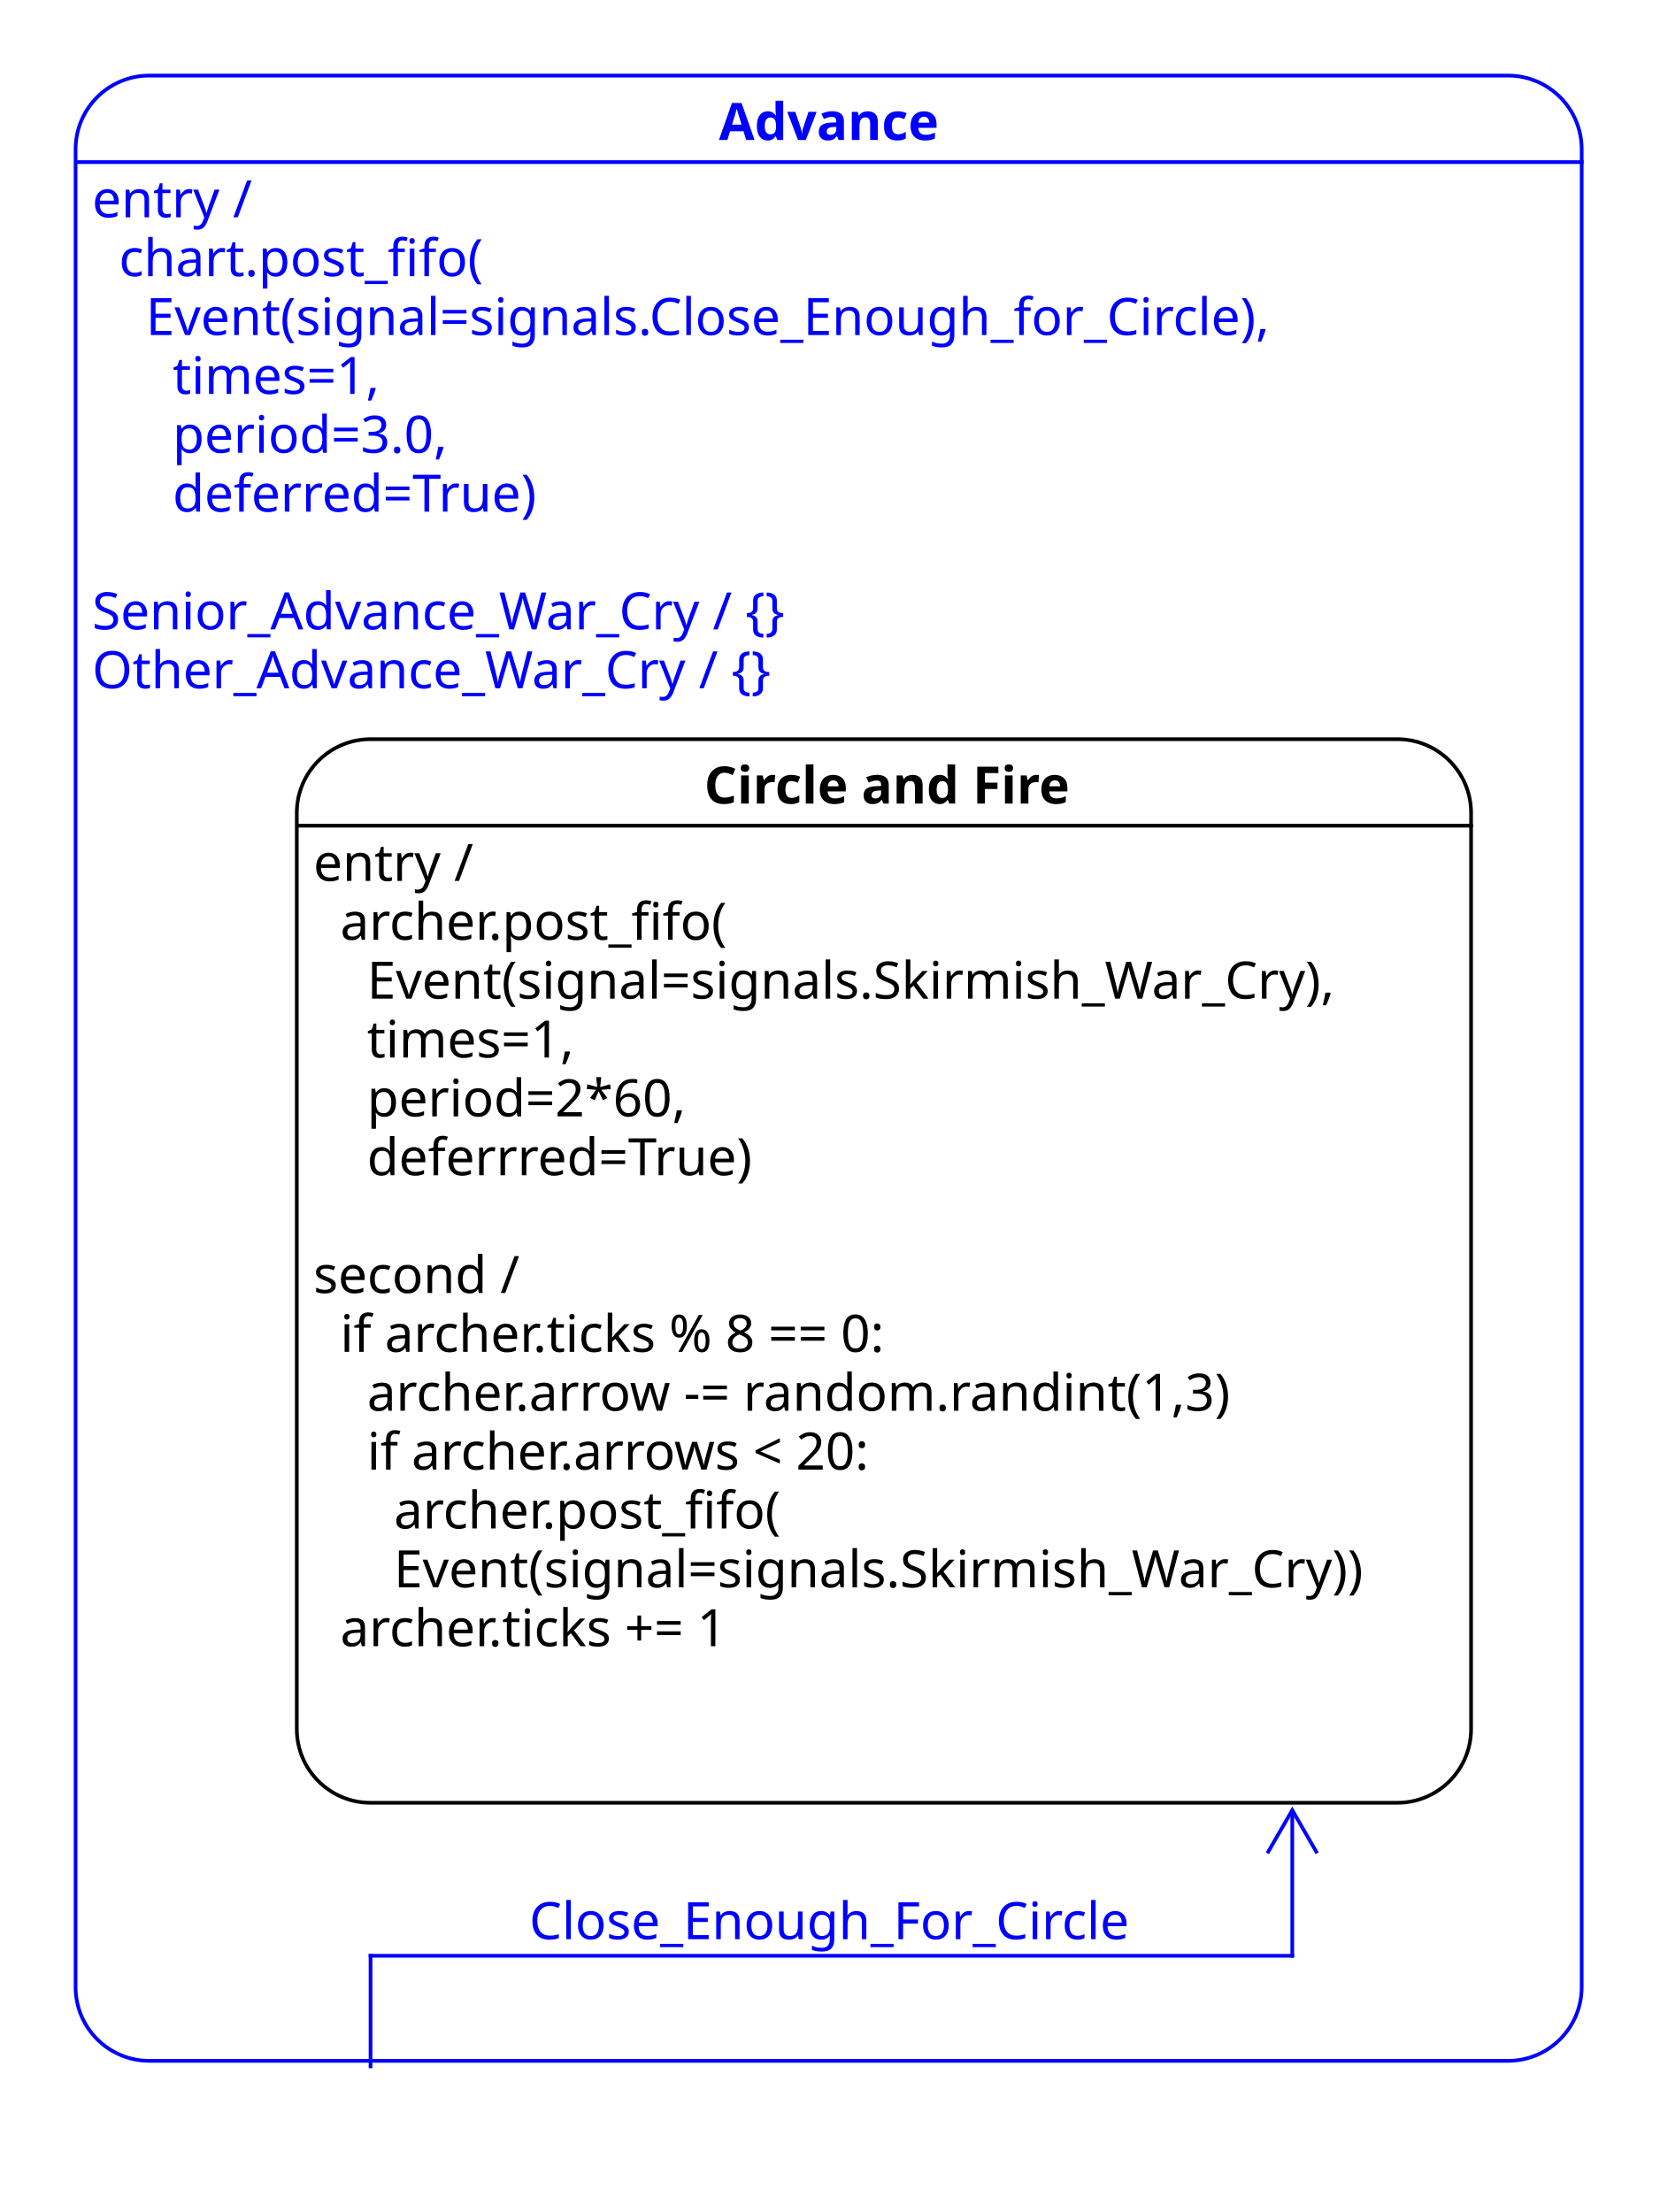
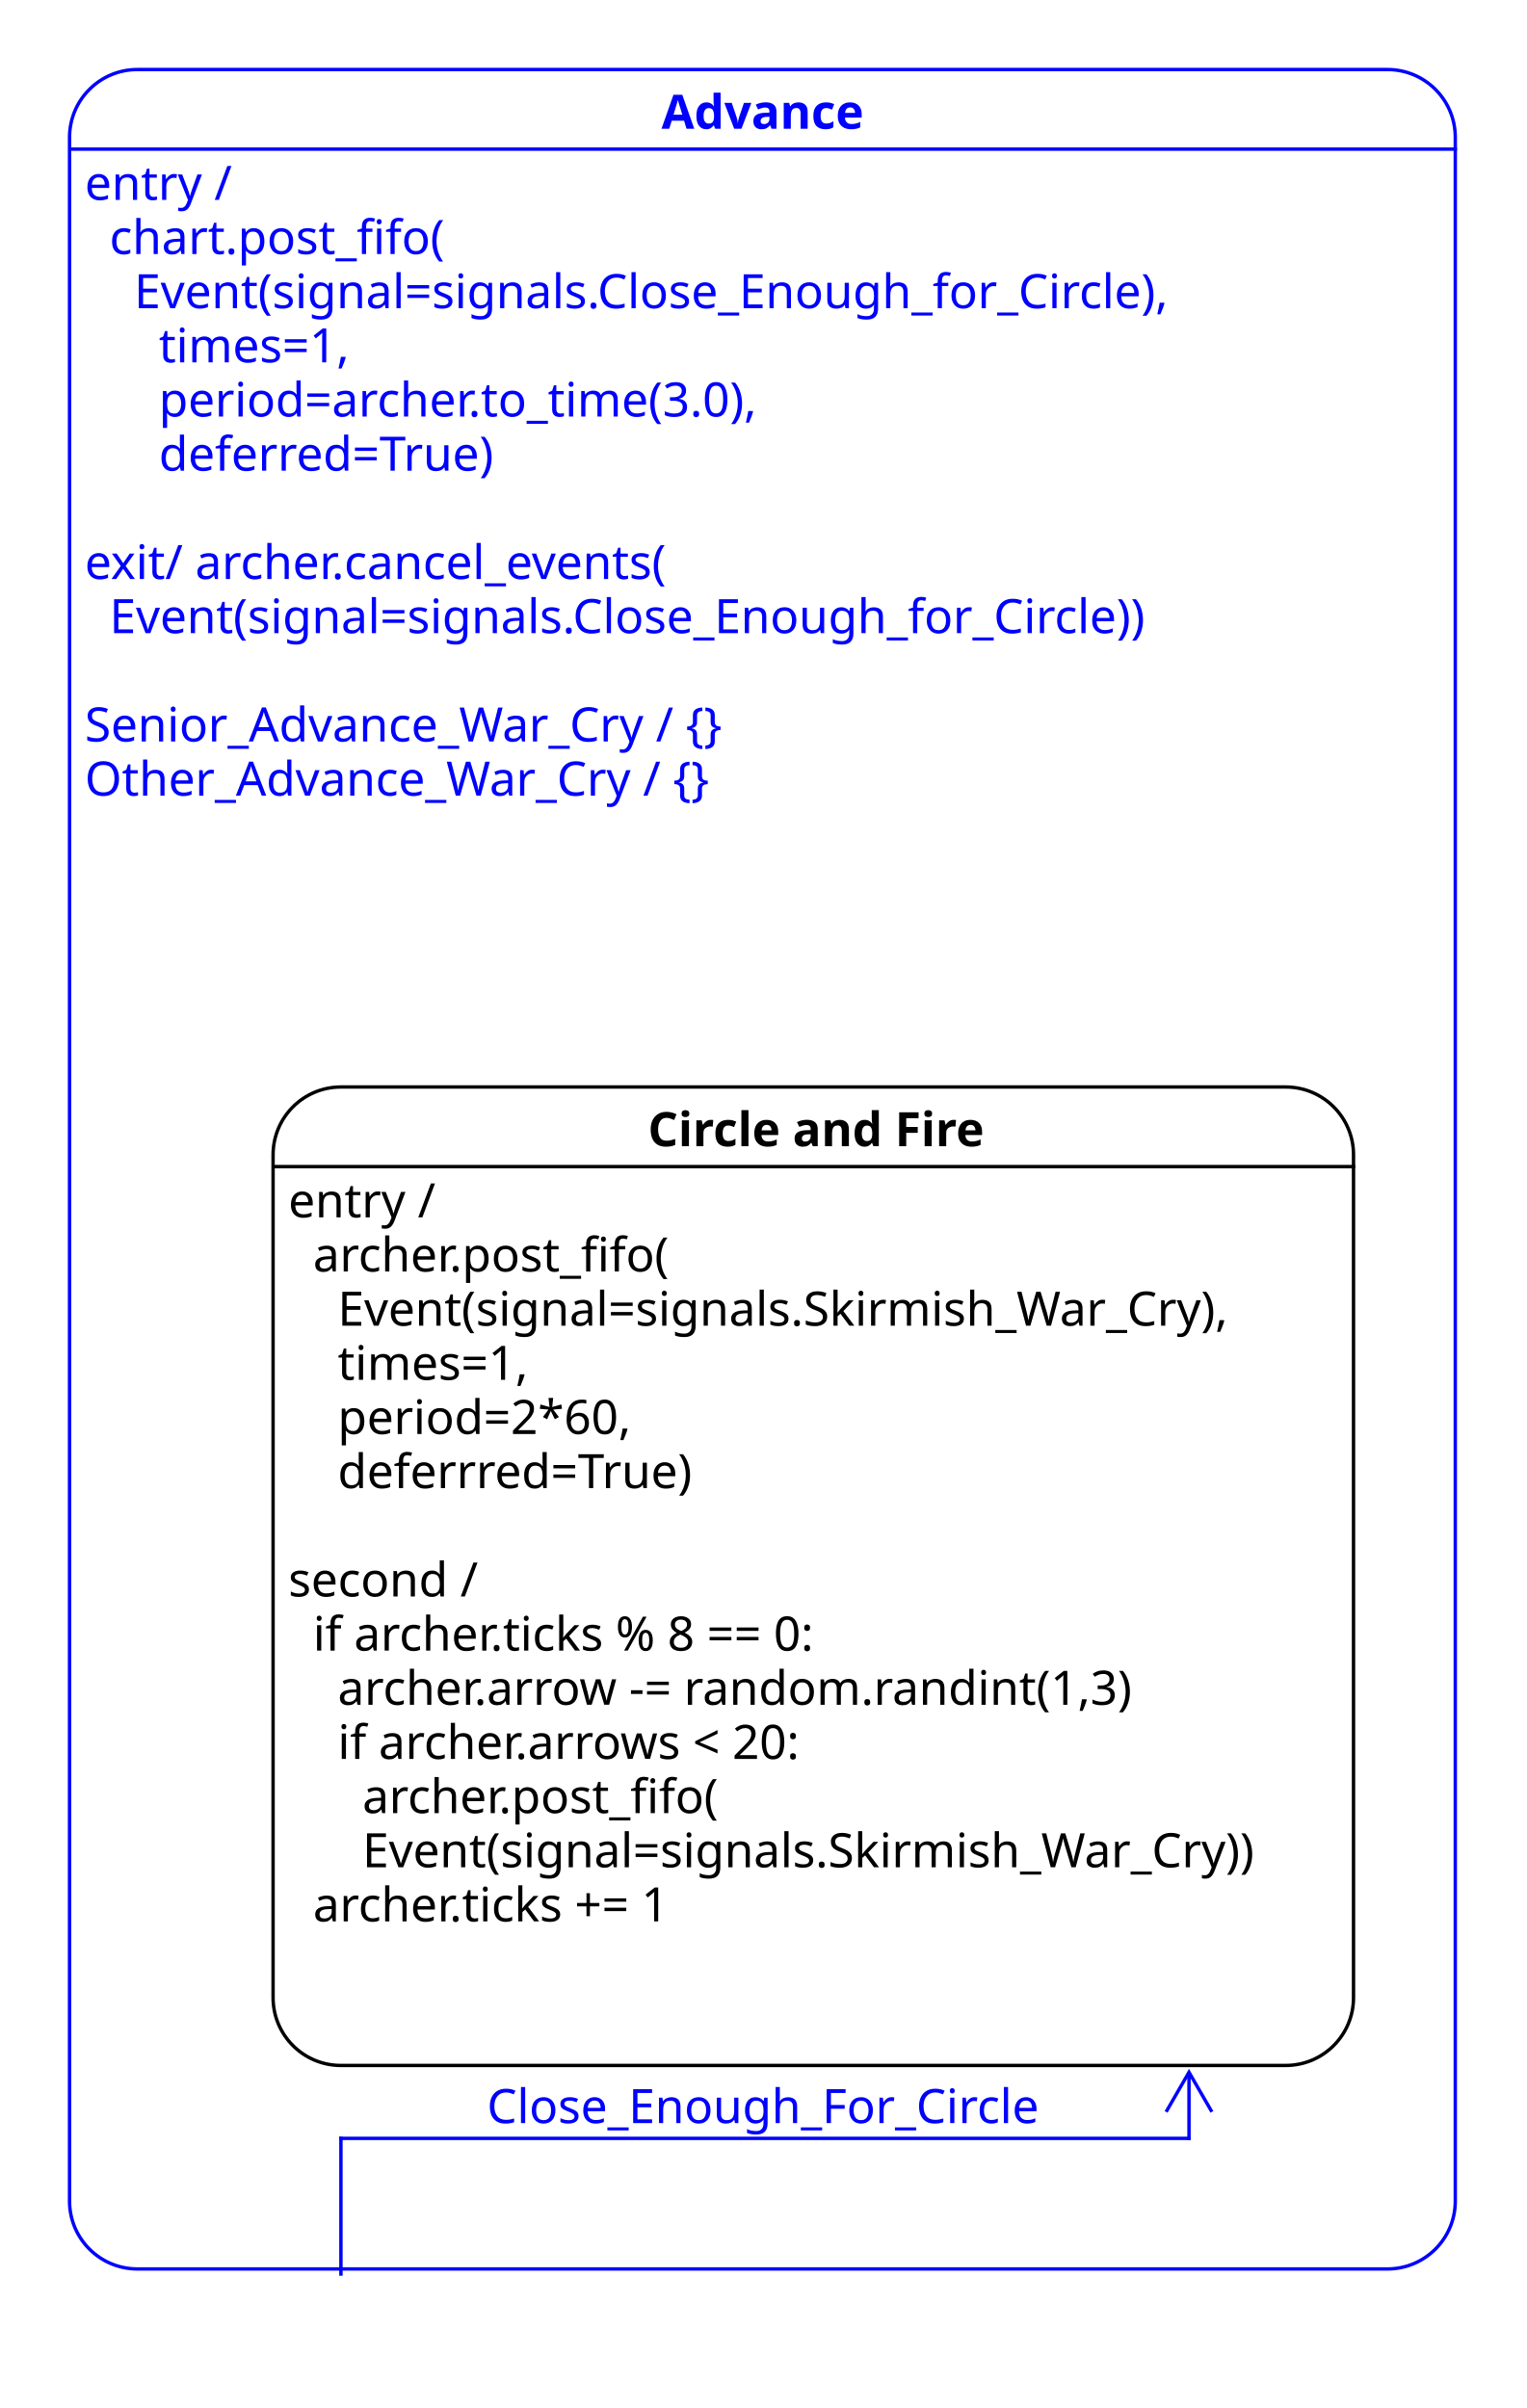
- <svg xmlns="http://www.w3.org/2000/svg" fill-opacity="1" color-rendering="auto" color-interpolation="auto" text-rendering="auto" stroke="black" stroke-linecap="square" width="450" stroke-miterlimit="10" shape-rendering="auto" stroke-opacity="1" fill="black" stroke-dasharray="none" font-weight="normal" stroke-width="1" viewBox="360 200 450 600" height="600" font-family="'Dialog'" font-style="normal" stroke-linejoin="miter" font-size="12px" stroke-dashoffset="0" image-rendering="auto">
+ <svg xmlns="http://www.w3.org/2000/svg" fill-opacity="1" color-rendering="auto" color-interpolation="auto" text-rendering="auto" stroke="black" stroke-linecap="square" width="450" stroke-miterlimit="10" shape-rendering="auto" stroke-opacity="1" fill="black" stroke-dasharray="none" font-weight="normal" stroke-width="1" viewBox="360 340 450 710" height="710" font-family="'Dialog'" font-style="normal" stroke-linejoin="miter" font-size="12px" stroke-dashoffset="0" image-rendering="auto">
  <defs id="genericDefs" />
  <g>
    <defs id="defs1">
      <clipPath clipPathUnits="userSpaceOnUse" id="clipPath1">
        <path d="M0 0 L2147483647 0 L2147483647 2147483647 L0 2147483647 L0 0 Z" />
      </clipPath>
      <clipPath clipPathUnits="userSpaceOnUse" id="clipPath2">
-         <path d="M0 0 L0 540 L410 540 L410 0 Z" />
+         <path d="M0 0 L0 650 L410 650 L410 0 Z" />
      </clipPath>
      <clipPath clipPathUnits="userSpaceOnUse" id="clipPath3">
        <path d="M0 0 L0 290 L320 290 L320 0 Z" />
      </clipPath>
      <clipPath clipPathUnits="userSpaceOnUse" id="clipPath4">
-         <path d="M0 0 L0 100 L280 100 L280 0 Z" />
+         <path d="M0 0 L0 90 L280 90 L280 0 Z" />
      </clipPath>
    </defs>
-     <g fill="rgb(255,255,255)" fill-opacity="0" transform="translate(380,220)" stroke-opacity="0" stroke="rgb(255,255,255)">
-       <rect x="0.5" y="0.5" clip-path="url(#clipPath2)" width="408.5" rx="20" ry="20" height="538.5" stroke="none" />
+     <g fill="rgb(255,255,255)" fill-opacity="0" transform="translate(380,360)" stroke-opacity="0" stroke="rgb(255,255,255)">
+       <rect x="0.5" y="0.5" clip-path="url(#clipPath2)" width="408.5" rx="20" ry="20" height="648.5" stroke="none" />
    </g>
-     <g fill="blue" transform="translate(380,220)" stroke="blue">
-       <rect x="0.5" y="0.5" clip-path="url(#clipPath2)" fill="none" width="408.5" rx="20" ry="20" height="538.5" />
+     <g fill="blue" transform="translate(380,360)" stroke="blue">
+       <rect x="0.5" y="0.5" clip-path="url(#clipPath2)" fill="none" width="408.5" rx="20" ry="20" height="648.5" />
      <text x="175" font-size="14px" y="17.969" clip-path="url(#clipPath2)" font-family="sans-serif" stroke="none" font-weight="bold" xml:space="preserve">Advance</text>
      <path fill="none" d="M1 23.969 L409 23.969" clip-path="url(#clipPath2)" />
      <text x="5" font-size="14px" y="38.938" clip-path="url(#clipPath2)" font-family="sans-serif" stroke="none" xml:space="preserve">entry /</text>
      <text x="5" font-size="14px" y="54.906" clip-path="url(#clipPath2)" font-family="sans-serif" stroke="none" xml:space="preserve">  chart.post_fifo(</text>
      <text x="5" font-size="14px" y="70.875" clip-path="url(#clipPath2)" font-family="sans-serif" stroke="none" xml:space="preserve">    Event(signal=signals.Close_Enough_for_Circle),</text>
      <text x="5" font-size="14px" y="86.844" clip-path="url(#clipPath2)" font-family="sans-serif" stroke="none" xml:space="preserve">      times=1,</text>
-       <text x="5" font-size="14px" y="102.812" clip-path="url(#clipPath2)" font-family="sans-serif" stroke="none" xml:space="preserve">      period=3.0,</text>
+       <text x="5" font-size="14px" y="102.812" clip-path="url(#clipPath2)" font-family="sans-serif" stroke="none" xml:space="preserve">      period=archer.to_time(3.0),</text>
      <text x="5" font-size="14px" y="118.781" clip-path="url(#clipPath2)" font-family="sans-serif" stroke="none" xml:space="preserve">      deferred=True)</text>
-       <text x="5" font-size="14px" y="150.719" clip-path="url(#clipPath2)" font-family="sans-serif" stroke="none" xml:space="preserve">Senior_Advance_War_Cry / {}</text>
-       <text x="5" font-size="14px" y="166.688" clip-path="url(#clipPath2)" font-family="sans-serif" stroke="none" xml:space="preserve">Other_Advance_War_Cry / {}</text>
+       <text x="5" font-size="14px" y="134.75" clip-path="url(#clipPath2)" font-family="sans-serif" stroke="none" xml:space="preserve">      </text>
+       <text x="5" font-size="14px" y="150.719" clip-path="url(#clipPath2)" font-family="sans-serif" stroke="none" xml:space="preserve">exit/ archer.cancel_events(</text>
+       <text x="5" font-size="14px" y="166.688" clip-path="url(#clipPath2)" font-family="sans-serif" stroke="none" xml:space="preserve">  Event(signal=signals.Close_Enough_for_Circle))</text>
+       <text x="5" font-size="14px" y="182.656" clip-path="url(#clipPath2)" font-family="sans-serif" stroke="none" xml:space="preserve">  </text>
+       <text x="5" font-size="14px" y="198.625" clip-path="url(#clipPath2)" font-family="sans-serif" stroke="none" xml:space="preserve">Senior_Advance_War_Cry / {}</text>
+       <text x="5" font-size="14px" y="214.594" clip-path="url(#clipPath2)" font-family="sans-serif" stroke="none" xml:space="preserve">Other_Advance_War_Cry / {}</text>
    </g>
-     <g fill="rgb(255,255,255)" fill-opacity="0" transform="translate(440,400)" stroke-opacity="0" stroke="rgb(255,255,255)">
+     <g fill="rgb(255,255,255)" fill-opacity="0" transform="translate(440,660)" stroke-opacity="0" stroke="rgb(255,255,255)">
      <rect x="0.5" y="0.5" clip-path="url(#clipPath3)" width="318.5" rx="20" ry="20" height="288.5" stroke="none" />
    </g>
-     <g transform="translate(440,400)">
+     <g transform="translate(440,660)">
      <rect x="0.5" y="0.5" clip-path="url(#clipPath3)" fill="none" width="318.5" rx="20" ry="20" height="288.5" />
      <text x="111" font-size="14px" y="17.969" clip-path="url(#clipPath3)" font-family="sans-serif" stroke="none" font-weight="bold" xml:space="preserve">Circle and Fire</text>
      <path fill="none" d="M1 23.969 L319 23.969" clip-path="url(#clipPath3)" />
      <text x="5" font-size="14px" y="38.938" clip-path="url(#clipPath3)" font-family="sans-serif" stroke="none" xml:space="preserve">entry /</text>
      <text x="5" font-size="14px" y="54.906" clip-path="url(#clipPath3)" font-family="sans-serif" stroke="none" xml:space="preserve">  archer.post_fifo(</text>
      <text x="5" font-size="14px" y="70.875" clip-path="url(#clipPath3)" font-family="sans-serif" stroke="none" xml:space="preserve">    Event(signal=signals.Skirmish_War_Cry),</text>
      <text x="5" font-size="14px" y="86.844" clip-path="url(#clipPath3)" font-family="sans-serif" stroke="none" xml:space="preserve">    times=1,</text>
      <text x="5" font-size="14px" y="102.812" clip-path="url(#clipPath3)" font-family="sans-serif" stroke="none" xml:space="preserve">    period=2*60,</text>
      <text x="5" font-size="14px" y="118.781" clip-path="url(#clipPath3)" font-family="sans-serif" stroke="none" xml:space="preserve">    deferrred=True)</text>
      <text x="5" font-size="14px" y="134.75" clip-path="url(#clipPath3)" font-family="sans-serif" stroke="none" xml:space="preserve">    </text>
      <text x="5" font-size="14px" y="150.719" clip-path="url(#clipPath3)" font-family="sans-serif" stroke="none" xml:space="preserve">second /</text>
      <text x="5" font-size="14px" y="166.688" clip-path="url(#clipPath3)" font-family="sans-serif" stroke="none" xml:space="preserve">  if archer.ticks % 8 == 0:</text>
      <text x="5" font-size="14px" y="182.656" clip-path="url(#clipPath3)" font-family="sans-serif" stroke="none" xml:space="preserve">    archer.arrow -= random.randint(1,3)</text>
      <text x="5" font-size="14px" y="198.625" clip-path="url(#clipPath3)" font-family="sans-serif" stroke="none" xml:space="preserve">    if archer.arrows &lt; 20:</text>
      <text x="5" font-size="14px" y="214.594" clip-path="url(#clipPath3)" font-family="sans-serif" stroke="none" xml:space="preserve">      archer.post_fifo(</text>
      <text x="5" font-size="14px" y="230.562" clip-path="url(#clipPath3)" font-family="sans-serif" stroke="none" xml:space="preserve">      Event(signal=signals.Skirmish_War_Cry))</text>
      <text x="5" font-size="14px" y="246.531" clip-path="url(#clipPath3)" font-family="sans-serif" stroke="none" xml:space="preserve">  archer.ticks += 1  </text>
    </g>
-     <g fill="blue" transform="translate(450,680)" stroke="blue">
-       <path fill="none" d="M10.5 80.5 L10.5 50.5" clip-path="url(#clipPath4)" />
-       <path fill="none" d="M10.5 50.5 L260.5 50.5" clip-path="url(#clipPath4)" />
-       <path fill="none" d="M260.5 50.5 L260.5 11.5" clip-path="url(#clipPath4)" />
+     <g fill="blue" transform="translate(450,940)" stroke="blue">
+       <path fill="none" d="M10.5 70.5 L10.5 30.5" clip-path="url(#clipPath4)" />
+       <path fill="none" d="M10.5 30.5 L260.5 30.5" clip-path="url(#clipPath4)" />
+       <path fill="none" d="M260.5 30.5 L260.5 11.5" clip-path="url(#clipPath4)" />
      <path fill="none" d="M267 22.258 L260.5 11 L254 22.258" clip-path="url(#clipPath4)" />
-       <text x="53.544" font-size="14px" y="46" clip-path="url(#clipPath4)" font-family="sans-serif" stroke="none" xml:space="preserve">Close_Enough_For_Circle</text>
+       <text x="53.544" font-size="14px" y="26" clip-path="url(#clipPath4)" font-family="sans-serif" stroke="none" xml:space="preserve">Close_Enough_For_Circle</text>
    </g>
  </g>
</svg>
